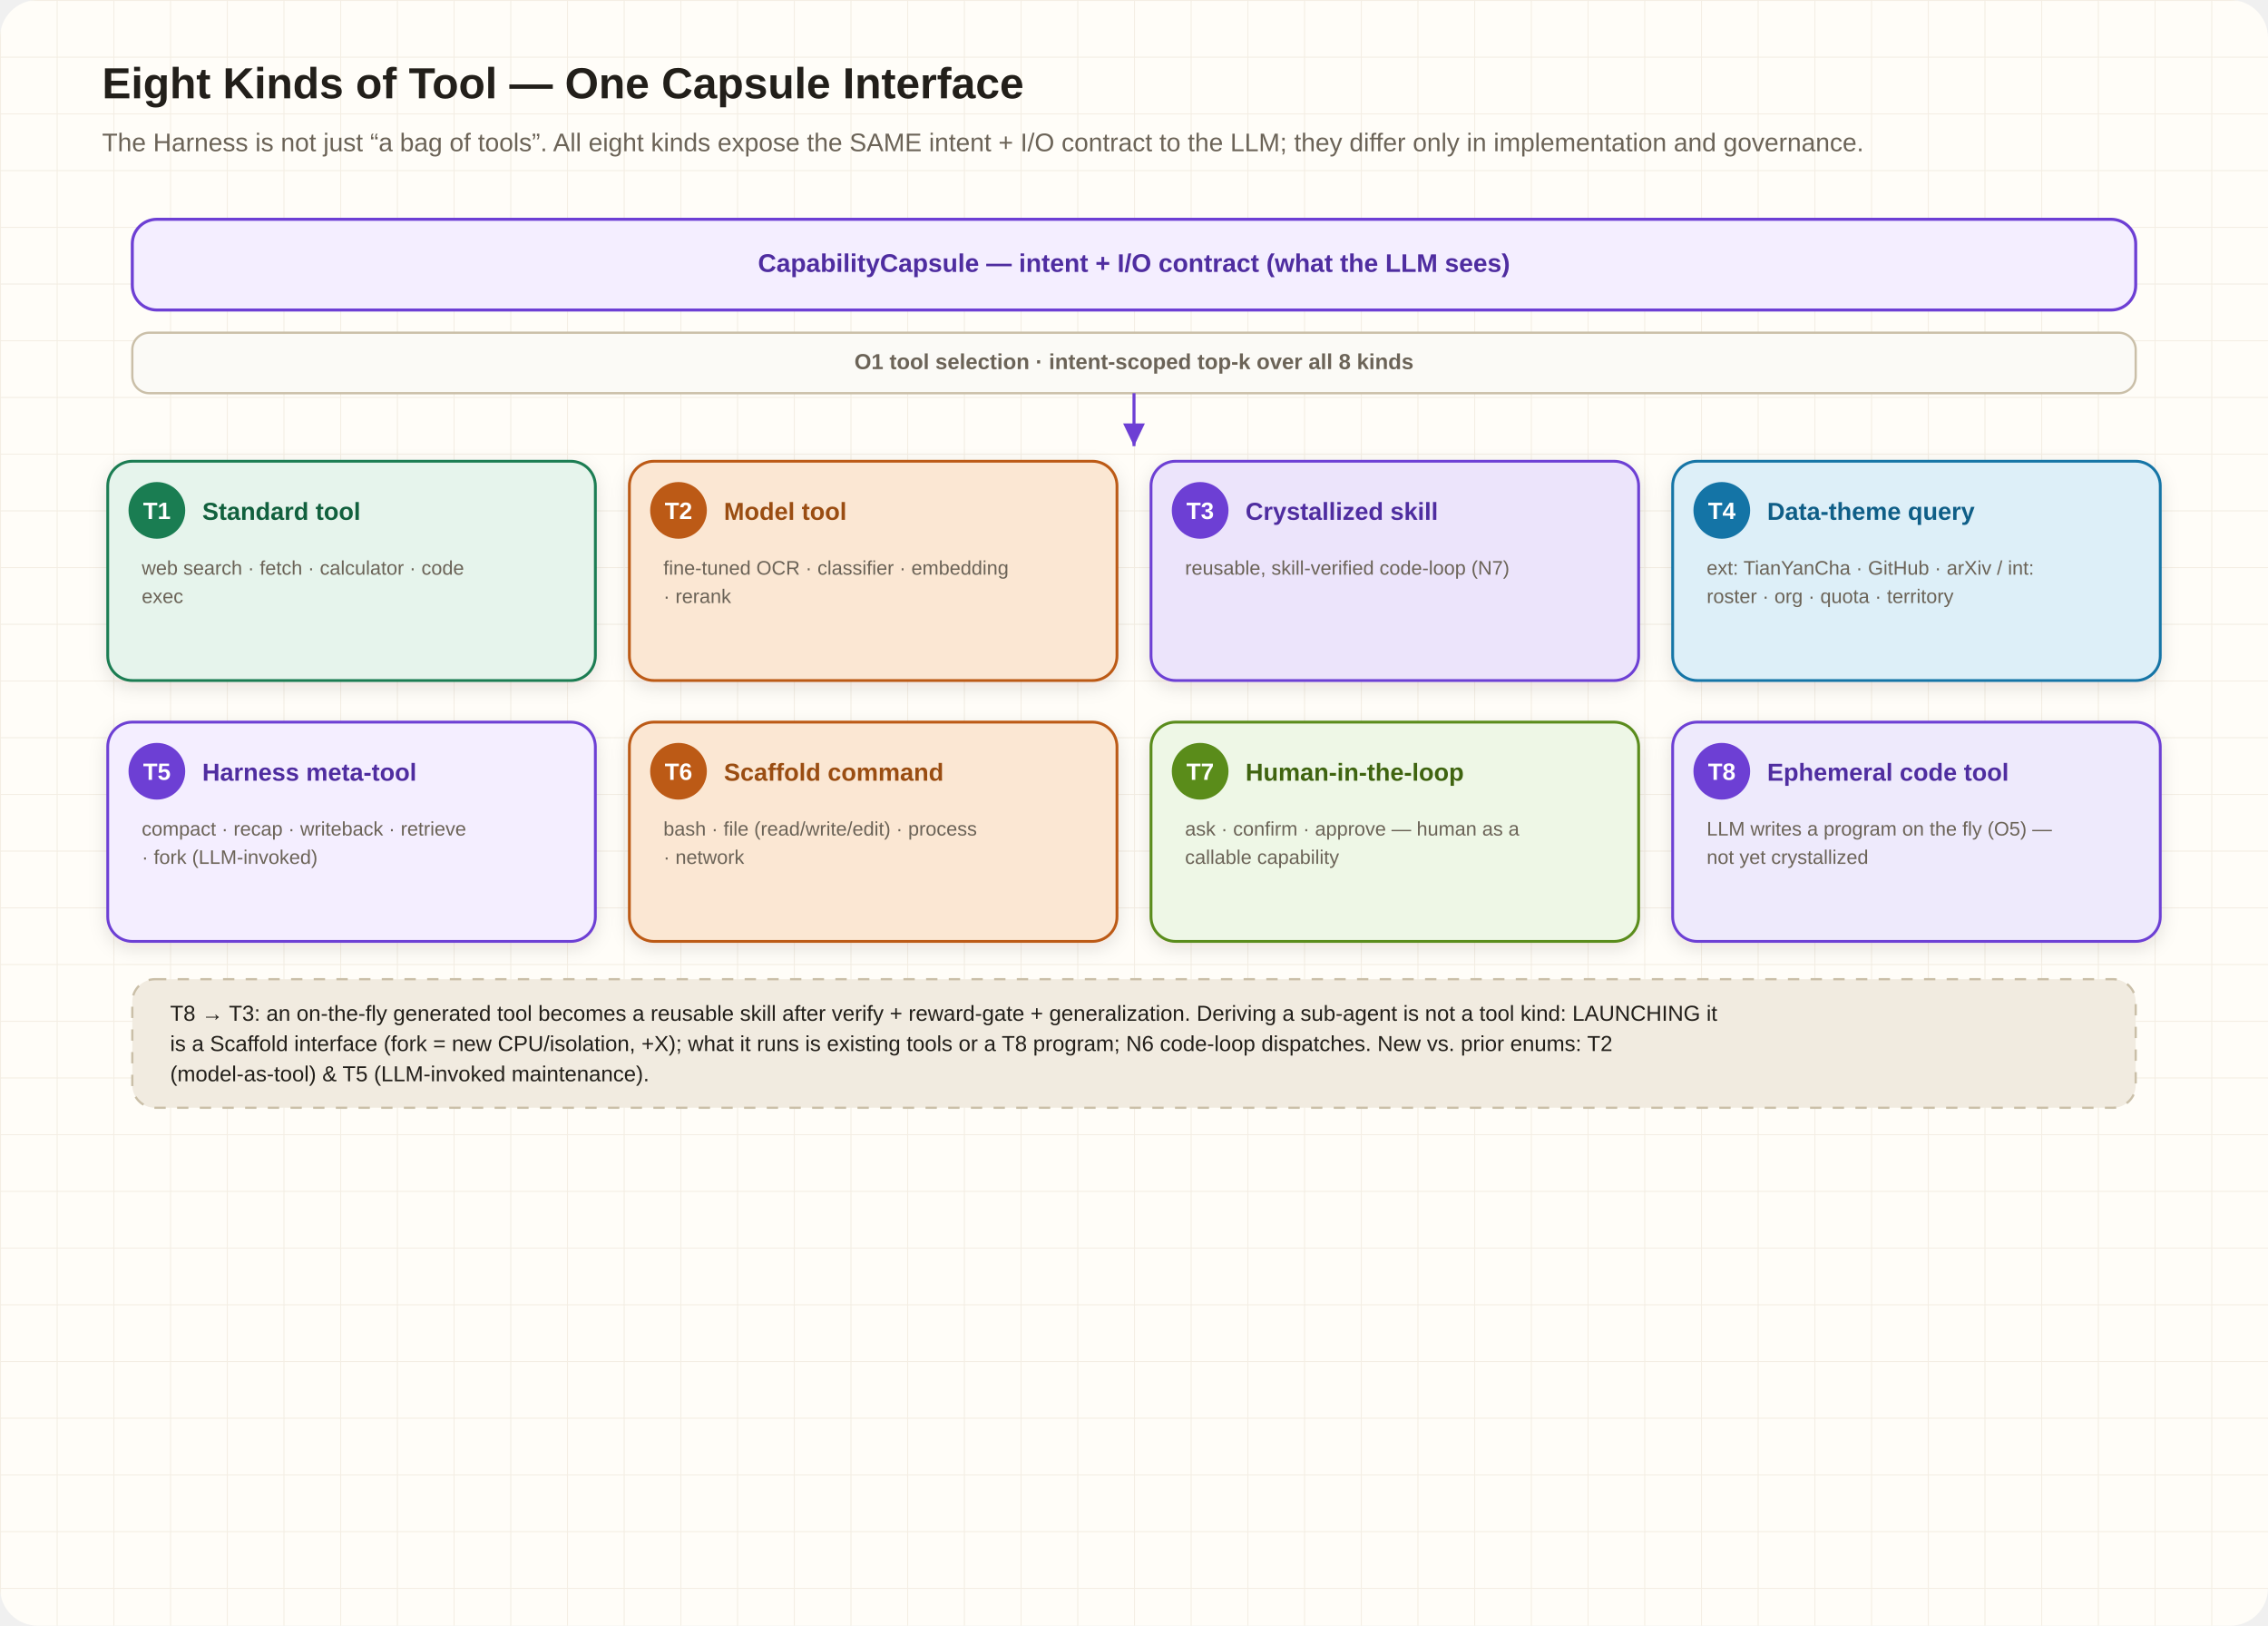
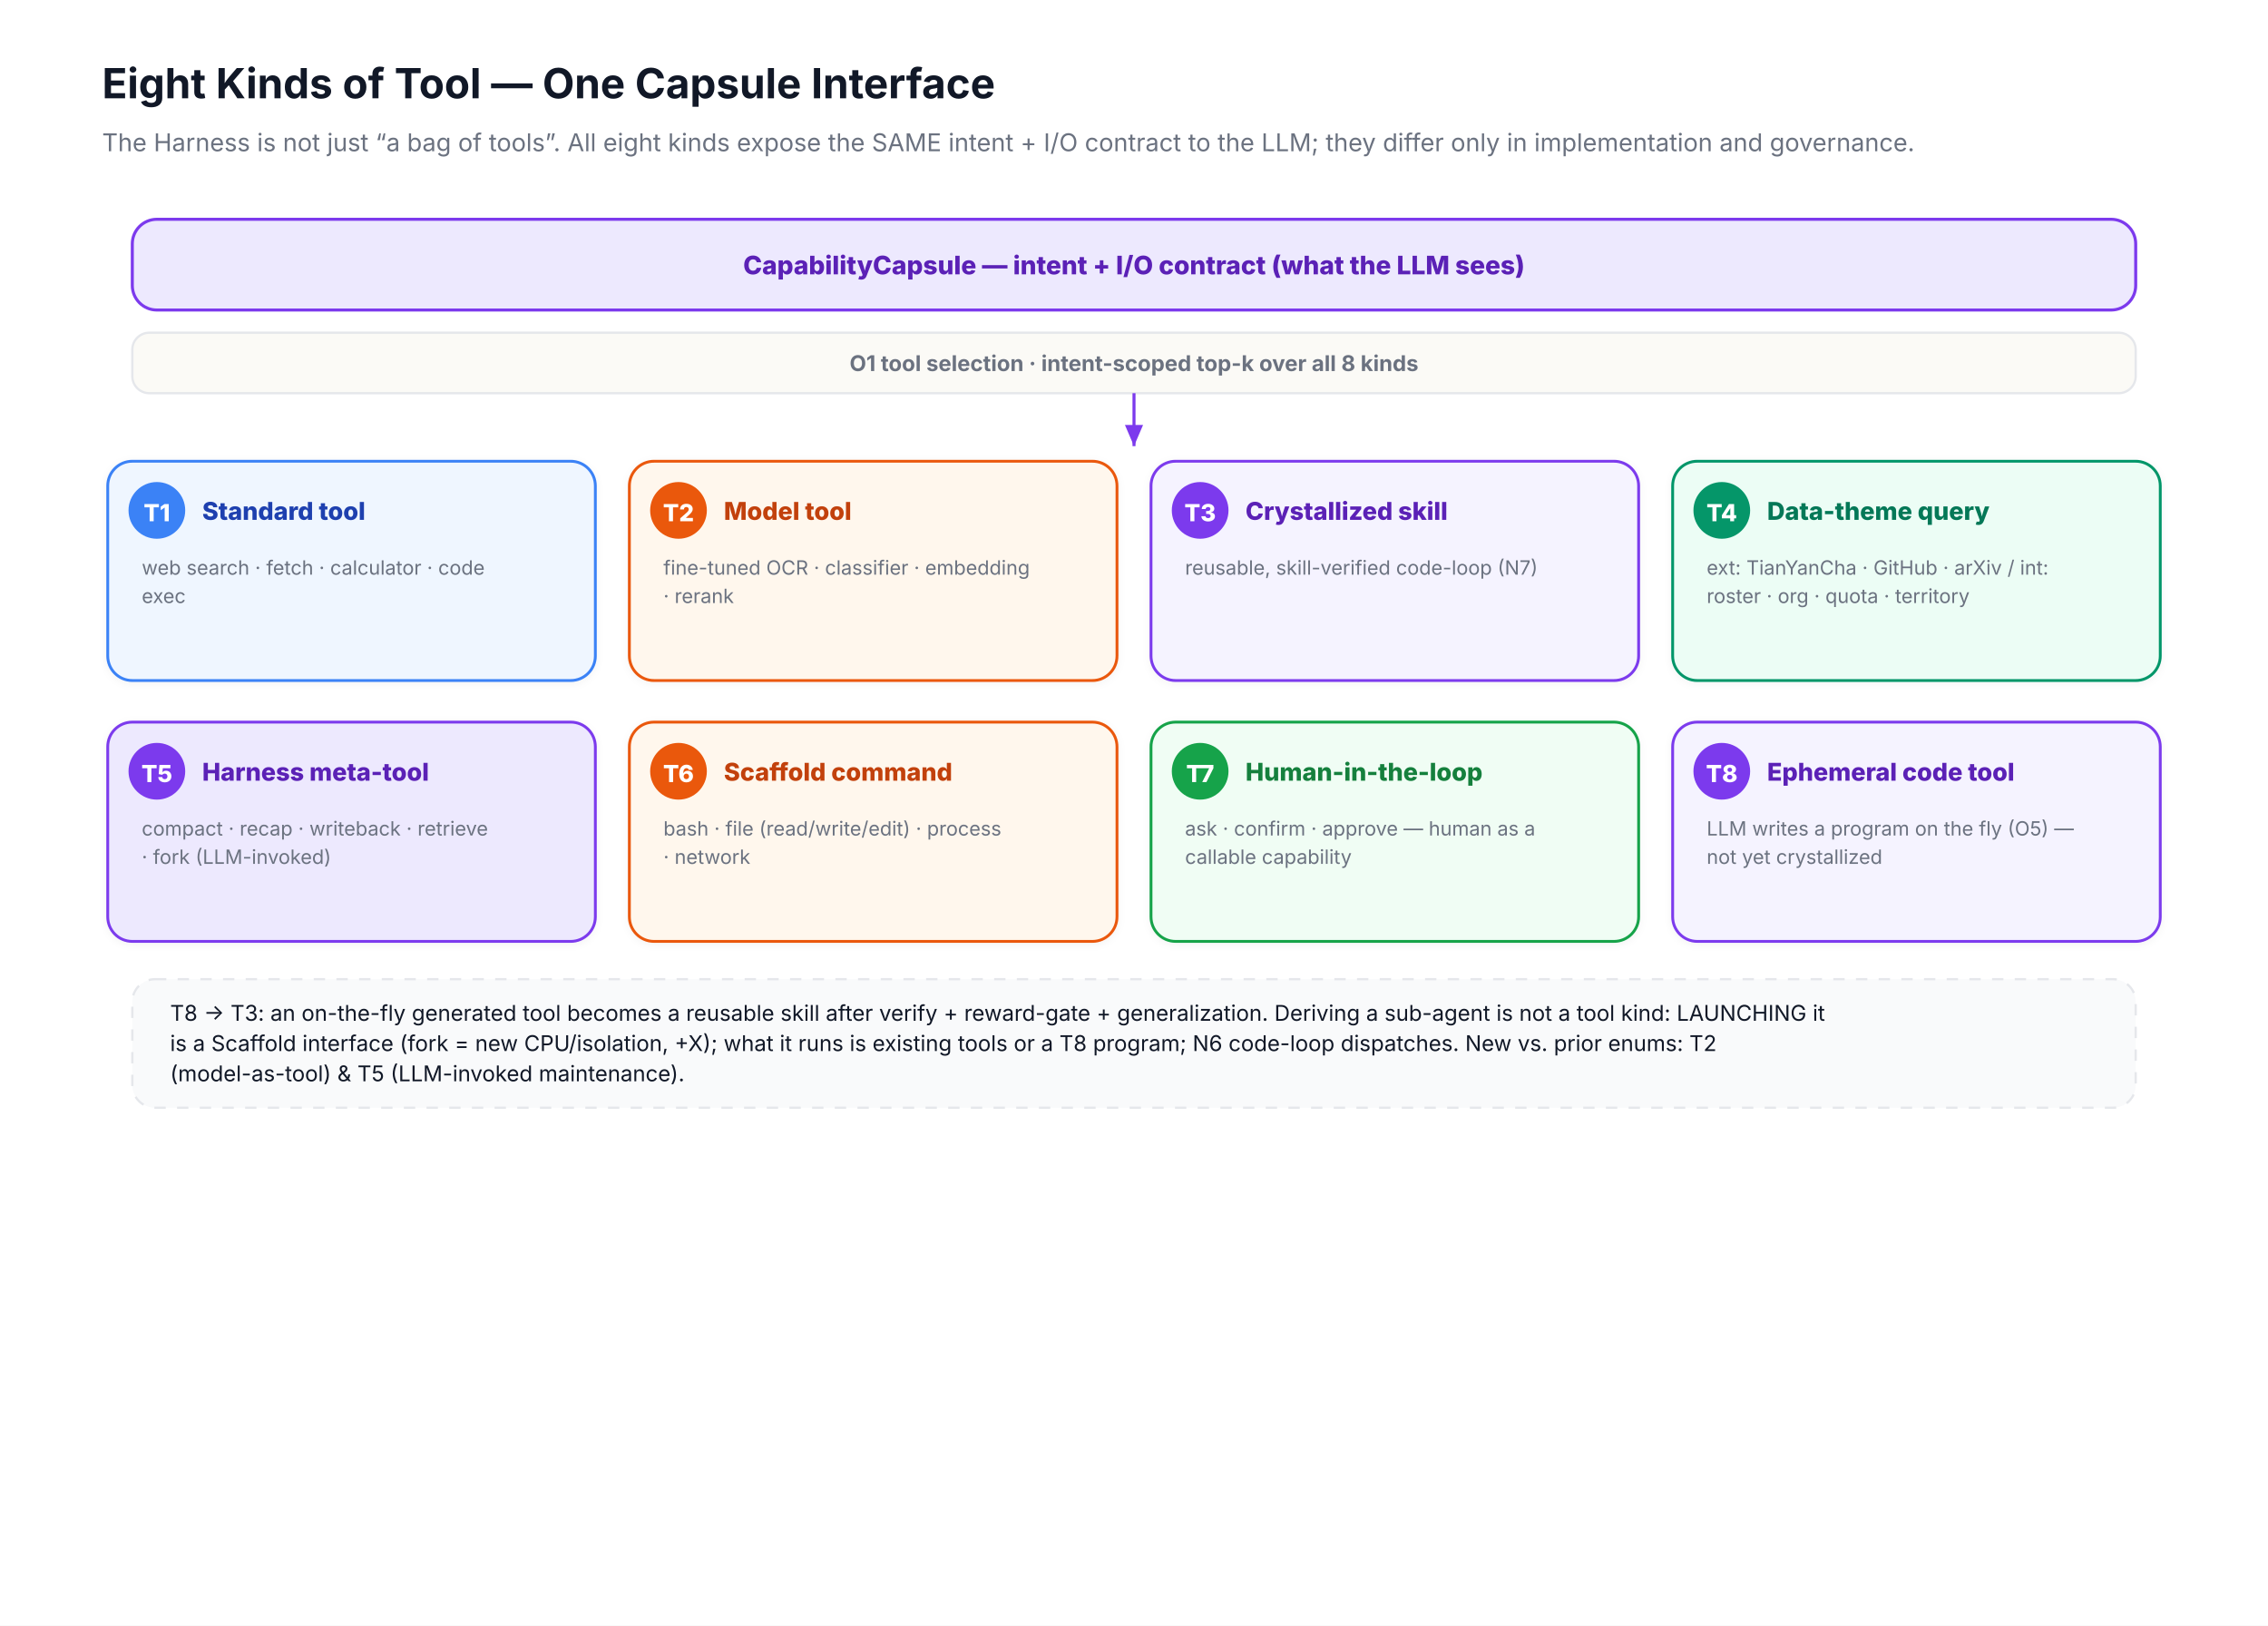
- <svg xmlns="http://www.w3.org/2000/svg" viewBox="0 0 1200 860" width="100%" font-family="-apple-system,BlinkMacSystemFont,'Segoe UI','PingFang SC','Microsoft YaHei',Arial,sans-serif">
+ <svg xmlns="http://www.w3.org/2000/svg" viewBox="0 0 1200 860" width="100%" font-family="'Inter','SF Pro Display',-apple-system,BlinkMacSystemFont,'Segoe UI','PingFang SC','Microsoft YaHei',Arial,sans-serif" text-rendering="geometricPrecision">
  <defs>
-     <pattern id="grid" width="30" height="30" patternUnits="userSpaceOnUse">
-       <path d="M30 0H0V30" fill="none" stroke="#efe8db" stroke-width="1" />
-     </pattern>
-     <filter id="sh" x="-12%" y="-12%" width="124%" height="124%">
-       <feDropShadow dx="0" dy="3" stdDeviation="4.5" flood-color="#3c2d14" flood-opacity=".11" />
+     <filter id="sh" x="-8%" y="-8%" width="116%" height="116%">
+       <feDropShadow dx="0" dy="1" stdDeviation="2" flood-color="#000000" flood-opacity=".05" />
    </filter>
-     <marker id="a" markerWidth="11" markerHeight="11" refX="7.5" refY="3.6" orient="auto">
-       <path d="M0,0 L7.5,3.6 L0,7.2 Z" fill="#6d3fd4" />
+     <marker id="a" markerWidth="10" markerHeight="10" refX="7" refY="3" orient="auto">
+       <path d="M0,0 L7,3 L0,6 Z" fill="#7C3AED" />
    </marker>
-     <marker id="g" markerWidth="11" markerHeight="11" refX="7.5" refY="3.6" orient="auto">
-       <path d="M0,0 L7.5,3.6 L0,7.2 Z" fill="#1a7d52" />
+     <marker id="g" markerWidth="10" markerHeight="10" refX="7" refY="3" orient="auto">
+       <path d="M0,0 L7,3 L0,6 Z" fill="#3B82F6" />
    </marker>
-     <marker id="o" markerWidth="11" markerHeight="11" refX="7.5" refY="3.6" orient="auto">
-       <path d="M0,0 L7.5,3.6 L0,7.2 Z" fill="#bc5a16" />
+     <marker id="o" markerWidth="10" markerHeight="10" refX="7" refY="3" orient="auto">
+       <path d="M0,0 L7,3 L0,6 Z" fill="#EA580C" />
    </marker>
-     <marker id="t" markerWidth="11" markerHeight="11" refX="7.5" refY="3.6" orient="auto">
-       <path d="M0,0 L7.5,3.6 L0,7.2 Z" fill="#1474a6" />
+     <marker id="t" markerWidth="10" markerHeight="10" refX="7" refY="3" orient="auto">
+       <path d="M0,0 L7,3 L0,6 Z" fill="#059669" />
    </marker>
-     <marker id="k" markerWidth="11" markerHeight="11" refX="7.5" refY="3.6" orient="auto">
-       <path d="M0,0 L7.5,3.6 L0,7.2 Z" fill="#6b6357" />
+     <marker id="k" markerWidth="10" markerHeight="10" refX="7" refY="3" orient="auto">
+       <path d="M0,0 L7,3 L0,6 Z" fill="#6B7280" />
    </marker>
  </defs>
-   <rect width="1200" height="860" rx="20" fill="#fffdf8" />
-   <rect width="1200" height="860" rx="20" fill="url(#grid)" opacity=".7" />
-   <text x="54" y="52" text-anchor="start" font-size="23" font-weight="800" fill="#221f1a">Eight Kinds of Tool — One Capsule Interface</text>
-   <text x="54" y="80" text-anchor="start" font-size="13.5" font-weight="400" fill="#6b6357">The Harness is not just “a bag of tools”. All eight kinds expose the SAME intent + I/O contract to the LLM; they differ only in implementation and governance.</text>
-   <rect x="70" y="116" width="1060" height="48" rx="13" fill="#f4eeff" stroke="#6d3fd4" stroke-width="1.6" opacity="1" />
-   <text x="600" y="140" text-anchor="middle" dominant-baseline="middle" font-size="13.5" font-weight="800" fill="#4f2da0">CapabilityCapsule — intent + I/O contract (what the LLM sees)</text>
-   <rect x="70" y="176" width="1060" height="32" rx="9" fill="#fbfaf6" stroke="#cabfa8" stroke-width="1.2" opacity="1" />
-   <text x="600" y="192" text-anchor="middle" dominant-baseline="middle" font-size="11.5" font-weight="700" fill="#6b6357">O1 tool selection · intent-scoped top-k over all 8 kinds</text>
-   <path d="M600 208 L600 236" fill="none" stroke="#6d3fd4" stroke-width="1.6" marker-end="url(#a)" />
-   <rect x="57" y="244" width="258" height="116" rx="13" fill="#e6f4ec" stroke="#1a7d52" stroke-width="1.5" opacity="1" filter="url(#sh)" />
-   <circle cx="83" cy="270" r="15" fill="#1a7d52" />
+   <rect width="1200" height="860" fill="#FFFFFF" />
+   <text x="54" y="52" text-anchor="start" font-size="22" font-weight="700" fill="#111827">Eight Kinds of Tool — One Capsule Interface</text>
+   <text x="54" y="80" text-anchor="start" font-size="13" font-weight="400" fill="#6B7280">The Harness is not just “a bag of tools”. All eight kinds expose the SAME intent + I/O contract to the LLM; they differ only in implementation and governance.</text>
+   <rect x="70" y="116" width="1060" height="48" rx="13" fill="#EDE9FE" stroke="#7C3AED" stroke-width="1.6" opacity="1" />
+   <text x="600" y="140" text-anchor="middle" dominant-baseline="middle" font-size="13.5" font-weight="800" fill="#5B21B6">CapabilityCapsule — intent + I/O contract (what the LLM sees)</text>
+   <rect x="70" y="176" width="1060" height="32" rx="9" fill="#fbfaf6" stroke="#E5E7EB" stroke-width="1.2" opacity="1" />
+   <text x="600" y="192" text-anchor="middle" dominant-baseline="middle" font-size="11.5" font-weight="700" fill="#6B7280">O1 tool selection · intent-scoped top-k over all 8 kinds</text>
+   <path d="M600 208 L600 236" fill="none" stroke="#7C3AED" stroke-width="1.6" marker-end="url(#a)" />
+   <rect x="57" y="244" width="258" height="116" rx="13" fill="#EFF6FF" stroke="#3B82F6" stroke-width="1.5" opacity="1" filter="url(#sh)" />
+   <circle cx="83" cy="270" r="15" fill="#3B82F6" />
  <text x="83" y="271" text-anchor="middle" dominant-baseline="middle" font-size="12.5" font-weight="800" fill="#fff">T1</text>
-   <text x="107" y="275" text-anchor="start" font-size="13" font-weight="800" fill="#11603d">Standard tool</text>
-   <text x="75" y="304" text-anchor="start" font-size="10.4" font-weight="400" fill="#6b6357">web search · fetch · calculator · code</text>
-   <text x="75" y="319" text-anchor="start" font-size="10.4" font-weight="400" fill="#6b6357">exec</text>
-   <rect x="333" y="244" width="258" height="116" rx="13" fill="#fbe7d3" stroke="#bc5a16" stroke-width="1.5" opacity="1" filter="url(#sh)" />
-   <circle cx="359" cy="270" r="15" fill="#bc5a16" />
+   <text x="107" y="275" text-anchor="start" font-size="13" font-weight="800" fill="#1E40AF">Standard tool</text>
+   <text x="75" y="304" text-anchor="start" font-size="10.4" font-weight="400" fill="#6B7280">web search · fetch · calculator · code</text>
+   <text x="75" y="319" text-anchor="start" font-size="10.4" font-weight="400" fill="#6B7280">exec</text>
+   <rect x="333" y="244" width="258" height="116" rx="13" fill="#FFF7ED" stroke="#EA580C" stroke-width="1.5" opacity="1" filter="url(#sh)" />
+   <circle cx="359" cy="270" r="15" fill="#EA580C" />
  <text x="359" y="271" text-anchor="middle" dominant-baseline="middle" font-size="12.5" font-weight="800" fill="#fff">T2</text>
-   <text x="383" y="275" text-anchor="start" font-size="13" font-weight="800" fill="#9a4d12">Model tool</text>
-   <text x="351" y="304" text-anchor="start" font-size="10.4" font-weight="400" fill="#6b6357">fine-tuned OCR · classifier · embedding</text>
-   <text x="351" y="319" text-anchor="start" font-size="10.4" font-weight="400" fill="#6b6357">· rerank</text>
-   <rect x="609" y="244" width="258" height="116" rx="13" fill="#ece4fb" stroke="#6d3fd4" stroke-width="1.5" opacity="1" filter="url(#sh)" />
-   <circle cx="635" cy="270" r="15" fill="#6d3fd4" />
+   <text x="383" y="275" text-anchor="start" font-size="13" font-weight="800" fill="#C2410C">Model tool</text>
+   <text x="351" y="304" text-anchor="start" font-size="10.4" font-weight="400" fill="#6B7280">fine-tuned OCR · classifier · embedding</text>
+   <text x="351" y="319" text-anchor="start" font-size="10.4" font-weight="400" fill="#6B7280">· rerank</text>
+   <rect x="609" y="244" width="258" height="116" rx="13" fill="#F5F3FF" stroke="#7C3AED" stroke-width="1.5" opacity="1" filter="url(#sh)" />
+   <circle cx="635" cy="270" r="15" fill="#7C3AED" />
  <text x="635" y="271" text-anchor="middle" dominant-baseline="middle" font-size="12.5" font-weight="800" fill="#fff">T3</text>
-   <text x="659" y="275" text-anchor="start" font-size="13" font-weight="800" fill="#4f2da0">Crystallized skill</text>
-   <text x="627" y="304" text-anchor="start" font-size="10.4" font-weight="400" fill="#6b6357">reusable, skill-verified code-loop (N7)</text>
-   <rect x="885" y="244" width="258" height="116" rx="13" fill="#ddeff8" stroke="#1474a6" stroke-width="1.5" opacity="1" filter="url(#sh)" />
-   <circle cx="911" cy="270" r="15" fill="#1474a6" />
+   <text x="659" y="275" text-anchor="start" font-size="13" font-weight="800" fill="#5B21B6">Crystallized skill</text>
+   <text x="627" y="304" text-anchor="start" font-size="10.4" font-weight="400" fill="#6B7280">reusable, skill-verified code-loop (N7)</text>
+   <rect x="885" y="244" width="258" height="116" rx="13" fill="#ECFDF5" stroke="#059669" stroke-width="1.5" opacity="1" filter="url(#sh)" />
+   <circle cx="911" cy="270" r="15" fill="#059669" />
  <text x="911" y="271" text-anchor="middle" dominant-baseline="middle" font-size="12.5" font-weight="800" fill="#fff">T4</text>
-   <text x="935" y="275" text-anchor="start" font-size="13" font-weight="800" fill="#0f5e87">Data-theme query</text>
-   <text x="903" y="304" text-anchor="start" font-size="10.4" font-weight="400" fill="#6b6357">ext: TianYanCha · GitHub · arXiv / int:</text>
-   <text x="903" y="319" text-anchor="start" font-size="10.4" font-weight="400" fill="#6b6357">roster · org · quota · territory</text>
-   <rect x="57" y="382" width="258" height="116" rx="13" fill="#f4eeff" stroke="#6d3fd4" stroke-width="1.5" opacity="1" filter="url(#sh)" />
-   <circle cx="83" cy="408" r="15" fill="#6d3fd4" />
+   <text x="935" y="275" text-anchor="start" font-size="13" font-weight="800" fill="#047857">Data-theme query</text>
+   <text x="903" y="304" text-anchor="start" font-size="10.4" font-weight="400" fill="#6B7280">ext: TianYanCha · GitHub · arXiv / int:</text>
+   <text x="903" y="319" text-anchor="start" font-size="10.4" font-weight="400" fill="#6B7280">roster · org · quota · territory</text>
+   <rect x="57" y="382" width="258" height="116" rx="13" fill="#EDE9FE" stroke="#7C3AED" stroke-width="1.5" opacity="1" filter="url(#sh)" />
+   <circle cx="83" cy="408" r="15" fill="#7C3AED" />
  <text x="83" y="409" text-anchor="middle" dominant-baseline="middle" font-size="12.5" font-weight="800" fill="#fff">T5</text>
-   <text x="107" y="413" text-anchor="start" font-size="13" font-weight="800" fill="#4f2da0">Harness meta-tool</text>
-   <text x="75" y="442" text-anchor="start" font-size="10.4" font-weight="400" fill="#6b6357">compact · recap · writeback · retrieve</text>
-   <text x="75" y="457" text-anchor="start" font-size="10.4" font-weight="400" fill="#6b6357">· fork (LLM-invoked)</text>
-   <rect x="333" y="382" width="258" height="116" rx="13" fill="#fbe7d3" stroke="#bc5a16" stroke-width="1.5" opacity="1" filter="url(#sh)" />
-   <circle cx="359" cy="408" r="15" fill="#bc5a16" />
+   <text x="107" y="413" text-anchor="start" font-size="13" font-weight="800" fill="#5B21B6">Harness meta-tool</text>
+   <text x="75" y="442" text-anchor="start" font-size="10.4" font-weight="400" fill="#6B7280">compact · recap · writeback · retrieve</text>
+   <text x="75" y="457" text-anchor="start" font-size="10.4" font-weight="400" fill="#6B7280">· fork (LLM-invoked)</text>
+   <rect x="333" y="382" width="258" height="116" rx="13" fill="#FFF7ED" stroke="#EA580C" stroke-width="1.5" opacity="1" filter="url(#sh)" />
+   <circle cx="359" cy="408" r="15" fill="#EA580C" />
  <text x="359" y="409" text-anchor="middle" dominant-baseline="middle" font-size="12.5" font-weight="800" fill="#fff">T6</text>
-   <text x="383" y="413" text-anchor="start" font-size="13" font-weight="800" fill="#9a4d12">Scaffold command</text>
-   <text x="351" y="442" text-anchor="start" font-size="10.4" font-weight="400" fill="#6b6357">bash · file (read/write/edit) · process</text>
-   <text x="351" y="457" text-anchor="start" font-size="10.4" font-weight="400" fill="#6b6357">· network</text>
-   <rect x="609" y="382" width="258" height="116" rx="13" fill="#eef7e6" stroke="#5a8c1a" stroke-width="1.5" opacity="1" filter="url(#sh)" />
-   <circle cx="635" cy="408" r="15" fill="#5a8c1a" />
+   <text x="383" y="413" text-anchor="start" font-size="13" font-weight="800" fill="#C2410C">Scaffold command</text>
+   <text x="351" y="442" text-anchor="start" font-size="10.4" font-weight="400" fill="#6B7280">bash · file (read/write/edit) · process</text>
+   <text x="351" y="457" text-anchor="start" font-size="10.4" font-weight="400" fill="#6B7280">· network</text>
+   <rect x="609" y="382" width="258" height="116" rx="13" fill="#F0FDF4" stroke="#16A34A" stroke-width="1.5" opacity="1" filter="url(#sh)" />
+   <circle cx="635" cy="408" r="15" fill="#16A34A" />
  <text x="635" y="409" text-anchor="middle" dominant-baseline="middle" font-size="12.5" font-weight="800" fill="#fff">T7</text>
-   <text x="659" y="413" text-anchor="start" font-size="13" font-weight="800" fill="#3f6410">Human-in-the-loop</text>
-   <text x="627" y="442" text-anchor="start" font-size="10.4" font-weight="400" fill="#6b6357">ask · confirm · approve — human as a</text>
-   <text x="627" y="457" text-anchor="start" font-size="10.4" font-weight="400" fill="#6b6357">callable capability</text>
-   <rect x="885" y="382" width="258" height="116" rx="13" fill="#eeeafc" stroke="#6d3fd4" stroke-width="1.5" opacity="1" filter="url(#sh)" />
-   <circle cx="911" cy="408" r="15" fill="#6d3fd4" />
+   <text x="659" y="413" text-anchor="start" font-size="13" font-weight="800" fill="#15803D">Human-in-the-loop</text>
+   <text x="627" y="442" text-anchor="start" font-size="10.4" font-weight="400" fill="#6B7280">ask · confirm · approve — human as a</text>
+   <text x="627" y="457" text-anchor="start" font-size="10.4" font-weight="400" fill="#6B7280">callable capability</text>
+   <rect x="885" y="382" width="258" height="116" rx="13" fill="#F5F3FF" stroke="#7C3AED" stroke-width="1.5" opacity="1" filter="url(#sh)" />
+   <circle cx="911" cy="408" r="15" fill="#7C3AED" />
  <text x="911" y="409" text-anchor="middle" dominant-baseline="middle" font-size="12.5" font-weight="800" fill="#fff">T8</text>
-   <text x="935" y="413" text-anchor="start" font-size="13" font-weight="800" fill="#4f2da0">Ephemeral code tool</text>
-   <text x="903" y="442" text-anchor="start" font-size="10.4" font-weight="400" fill="#6b6357">LLM writes a program on the fly (O5) —</text>
-   <text x="903" y="457" text-anchor="start" font-size="10.4" font-weight="400" fill="#6b6357">not yet crystallized</text>
-   <rect x="70" y="518" width="1060" height="68" rx="12" fill="#f1ebe0" stroke="#cabfa8" stroke-width="1.2" stroke-dasharray="6 6" opacity="1" />
-   <text x="90" y="540" text-anchor="start" font-size="11.5" font-weight="400" fill="#221f1a">T8 → T3: an on-the-fly generated tool becomes a reusable skill after verify + reward-gate + generalization. Deriving a sub-agent is not a tool kind: LAUNCHING it</text>
-   <text x="90" y="556" text-anchor="start" font-size="11.5" font-weight="400" fill="#221f1a">is a Scaffold interface (fork = new CPU/isolation, +X); what it runs is existing tools or a T8 program; N6 code-loop dispatches. New vs. prior enums: T2</text>
-   <text x="90" y="572" text-anchor="start" font-size="11.5" font-weight="400" fill="#221f1a">(model-as-tool) &amp; T5 (LLM-invoked maintenance).</text>
+   <text x="935" y="413" text-anchor="start" font-size="13" font-weight="800" fill="#5B21B6">Ephemeral code tool</text>
+   <text x="903" y="442" text-anchor="start" font-size="10.4" font-weight="400" fill="#6B7280">LLM writes a program on the fly (O5) —</text>
+   <text x="903" y="457" text-anchor="start" font-size="10.4" font-weight="400" fill="#6B7280">not yet crystallized</text>
+   <rect x="70" y="518" width="1060" height="68" rx="12" fill="#F9FAFB" stroke="#E5E7EB" stroke-width="1.2" stroke-dasharray="6 6" opacity="1" />
+   <text x="90" y="540" text-anchor="start" font-size="11.5" font-weight="400" fill="#111827">T8 → T3: an on-the-fly generated tool becomes a reusable skill after verify + reward-gate + generalization. Deriving a sub-agent is not a tool kind: LAUNCHING it</text>
+   <text x="90" y="556" text-anchor="start" font-size="11.5" font-weight="400" fill="#111827">is a Scaffold interface (fork = new CPU/isolation, +X); what it runs is existing tools or a T8 program; N6 code-loop dispatches. New vs. prior enums: T2</text>
+   <text x="90" y="572" text-anchor="start" font-size="11.5" font-weight="400" fill="#111827">(model-as-tool) &amp; T5 (LLM-invoked maintenance).</text>
</svg>
